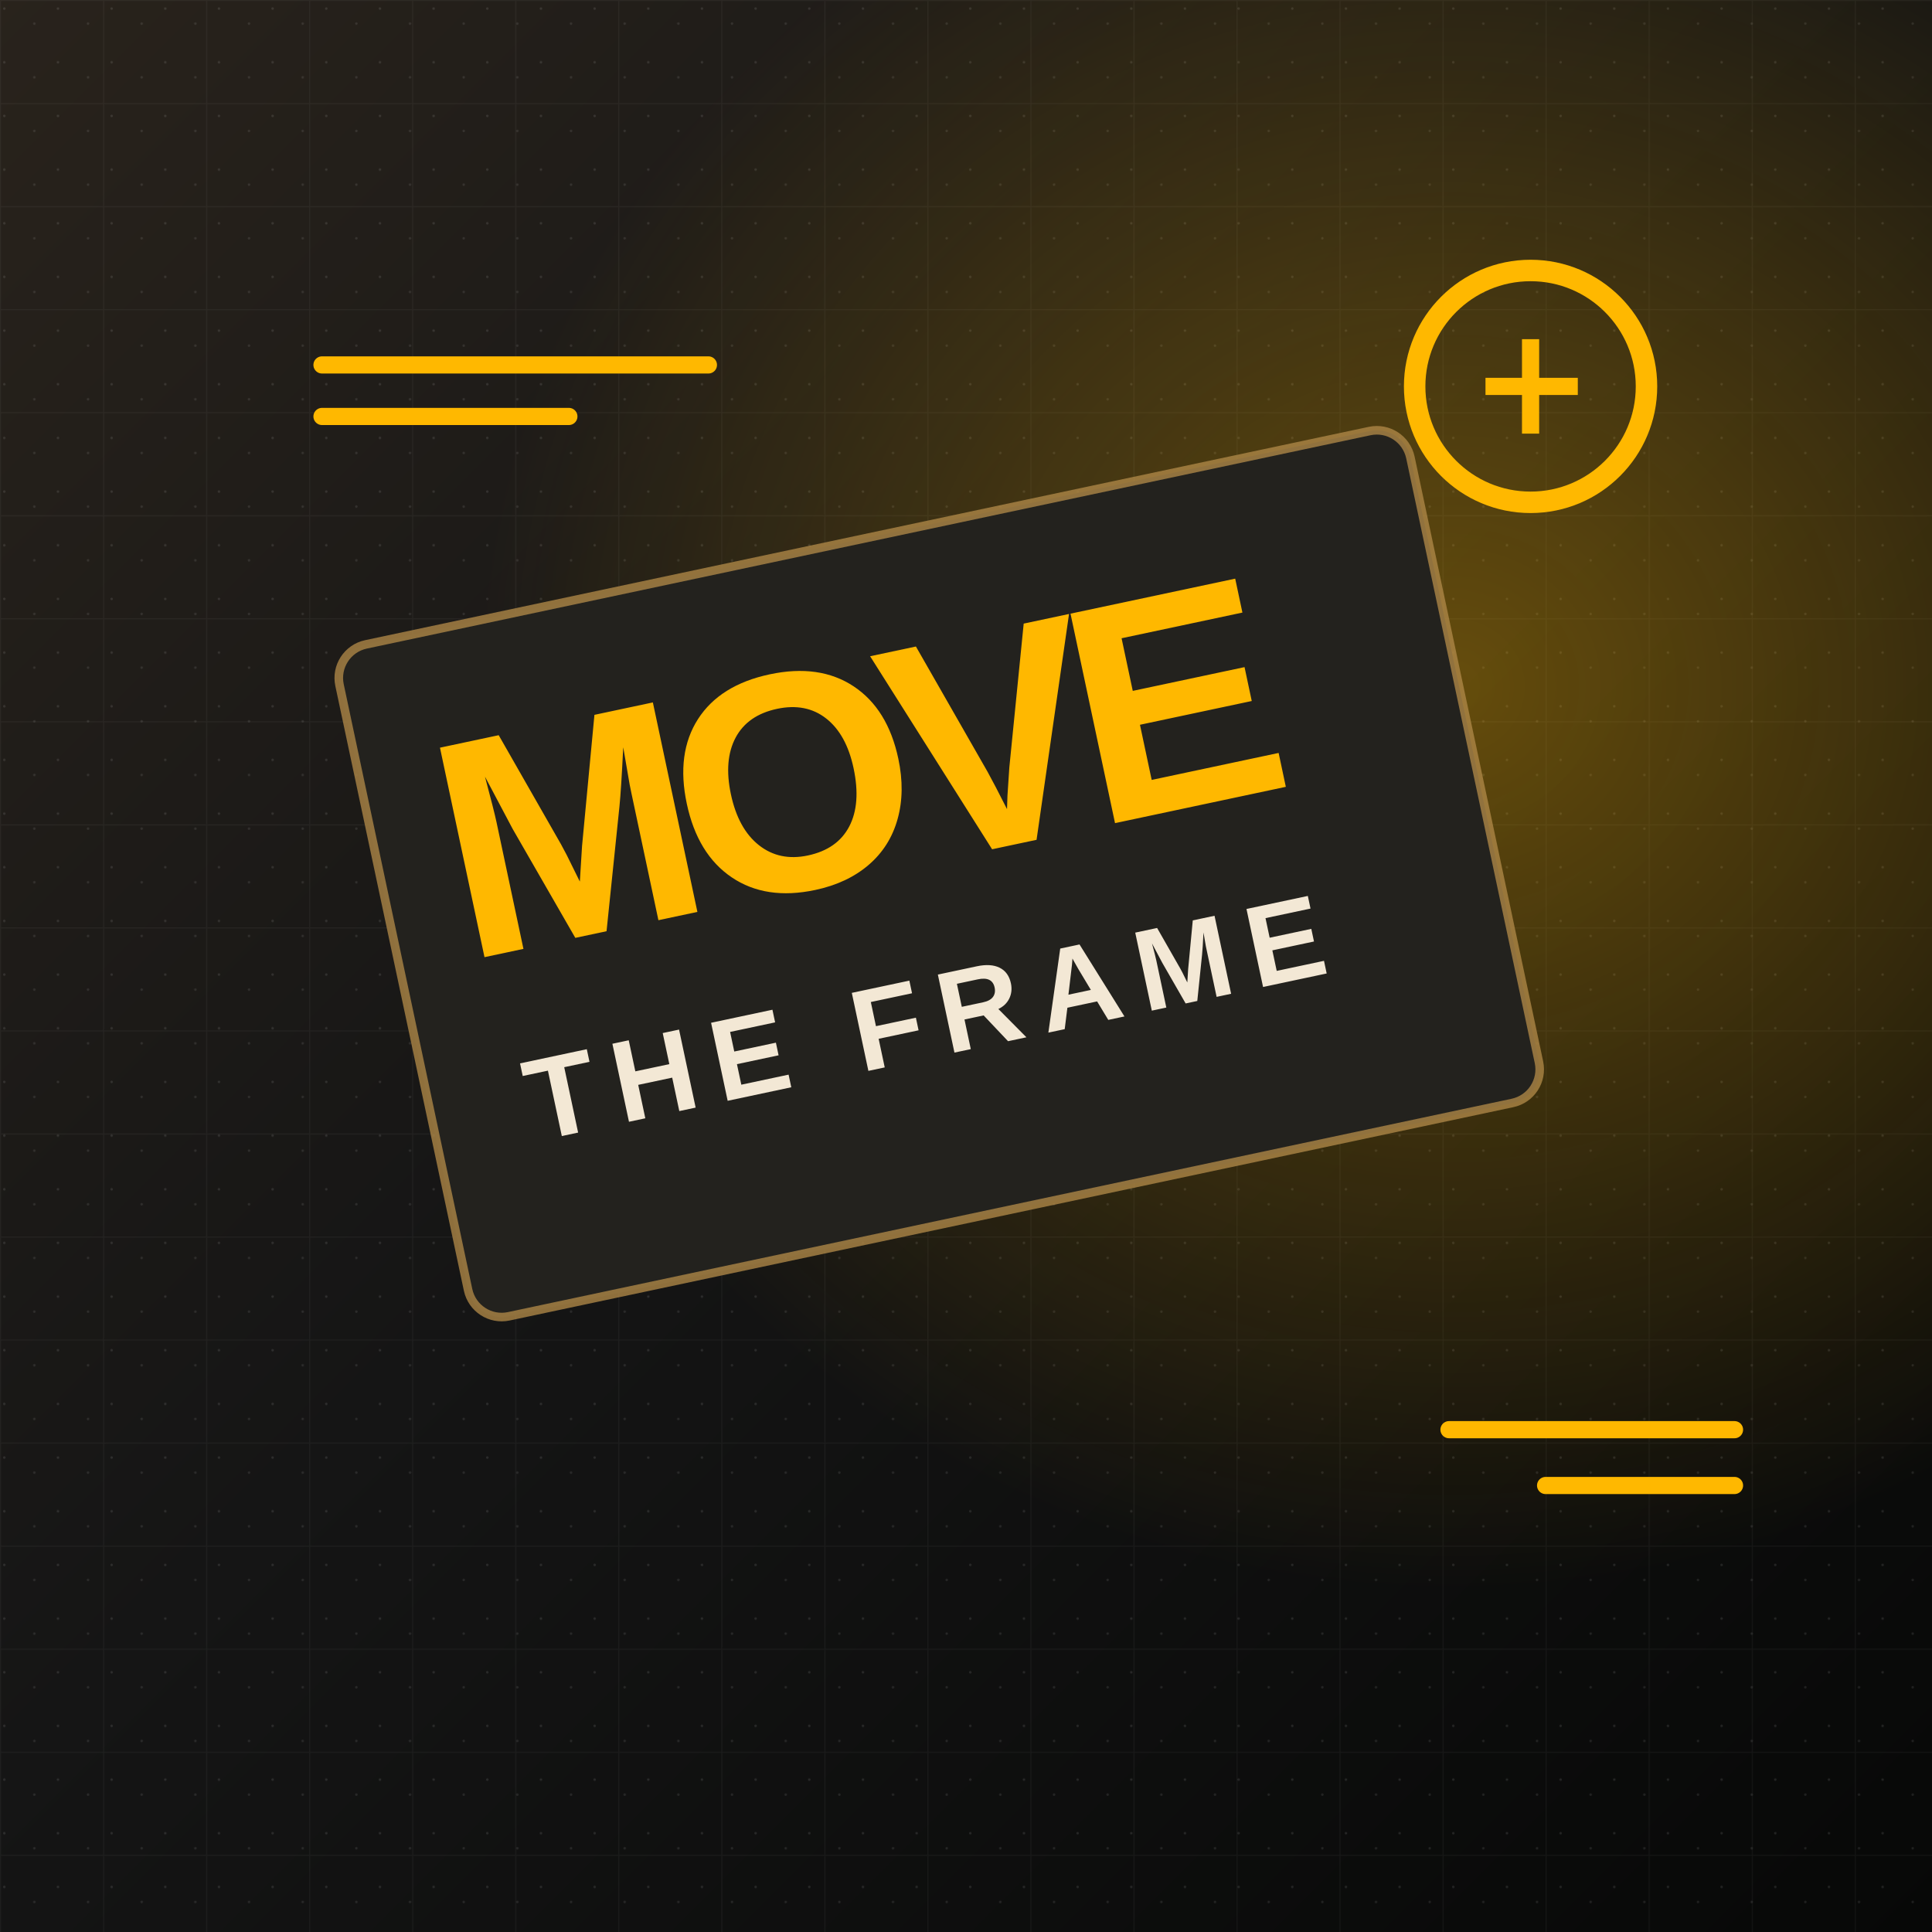
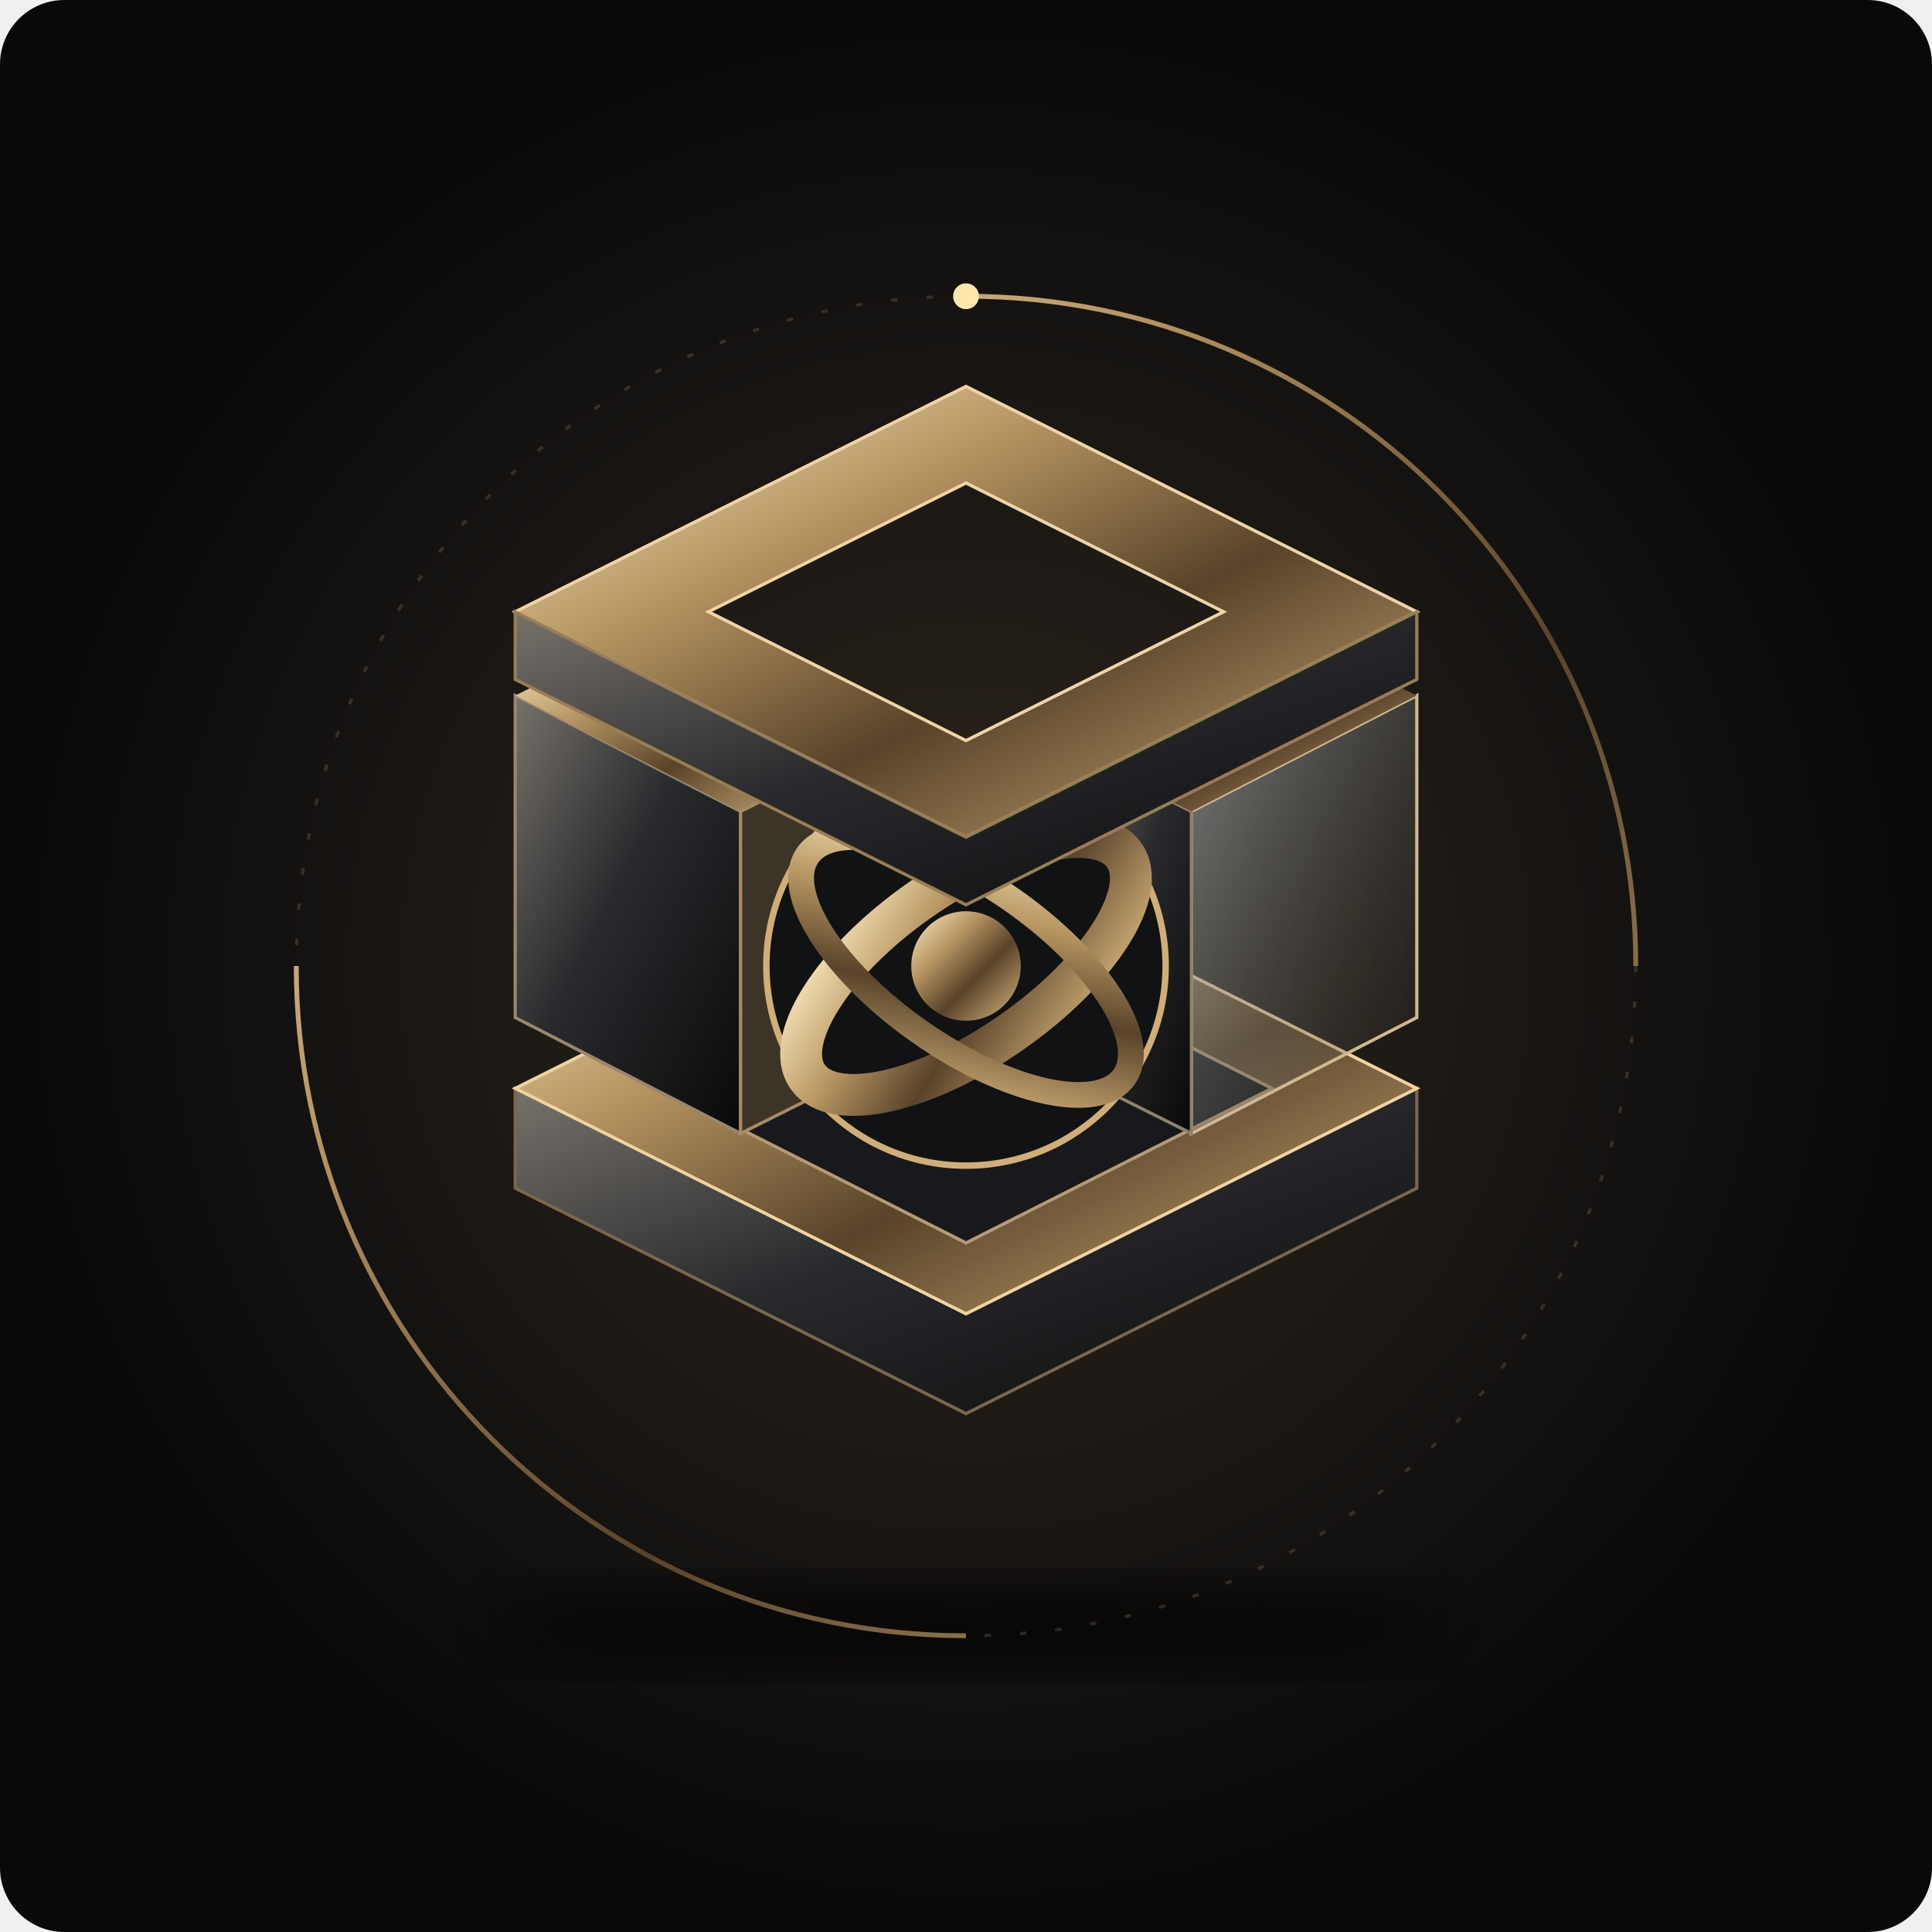
- <svg xmlns="http://www.w3.org/2000/svg" width="900" height="900" viewBox="0 0 900 900" role="img" aria-hidden="true">
+ <svg xmlns="http://www.w3.org/2000/svg" viewBox="0 0 600 600">
  <defs>
-     <linearGradient id="bg" x1="0" y1="0" x2="1" y2="1">
-       <stop stop-color="#29231c" />
-       <stop offset=".46" stop-color="#151515" />
-       <stop offset="1" stop-color="#070807" />
+     <radialGradient id="bg">
+       <stop stop-color="#30271e" />
+       <stop offset="1" stop-color="#08090b" />
+     </radialGradient>
+     <linearGradient id="gold" x2="1" y2="1">
+       <stop stop-color="#fff0c5" />
+       <stop offset=".32" stop-color="#b79561" />
+       <stop offset=".6" stop-color="#59432a" />
+       <stop offset="1" stop-color="#d9b77d" />
    </linearGradient>
-     <radialGradient id="glow">
-       <stop stop-color="#FFB800" stop-opacity=".35" />
-       <stop offset="1" stop-color="#FFB800" stop-opacity="0" />
-     </radialGradient>
-     <linearGradient id="metal" x1="0" y1="0" x2="1" y2="1">
-       <stop stop-color="#424344" />
-       <stop offset=".43" stop-color="#212224" />
-       <stop offset="1" stop-color="#0c0d0f" />
+     <linearGradient id="dark" x2="1" y2="1">
+       <stop stop-color="#77716a" />
+       <stop offset=".45" stop-color="#282a2d" />
+       <stop offset="1" stop-color="#08090a" />
    </linearGradient>
-     <pattern id="grid" width="48" height="48" patternUnits="userSpaceOnUse">
-       <path d="M48 0H0V48" fill="none" stroke="#ffffff" stroke-opacity=".045" />
-     </pattern>
-     <pattern id="grain" width="25" height="25" patternUnits="userSpaceOnUse">
-       <circle cx="2" cy="4" r=".6" fill="#fff" opacity=".1" />
-       <circle cx="16" cy="11" r=".6" fill="#fff" opacity=".09" />
-     </pattern>
+     <linearGradient id="glass" x2="1" y2="1">
+       <stop stop-color="#a8b2b3" stop-opacity=".65" />
+       <stop offset="1" stop-color="#342c23" stop-opacity=".15" />
+     </linearGradient>
+     <filter id="blur">
+       <feGaussianBlur stdDeviation="12" />
+     </filter>
  </defs>
-   <rect width="900" height="900" fill="url(#bg)" />
-   <rect width="900" height="900" fill="url(#grid)" />
-   <rect width="900" height="900" fill="url(#grain)" />
-   <ellipse cx="675" cy="320" rx="450" ry="420" fill="url(#glow)" />
-   <g transform="rotate(-12 465 440)">
-     <rect x="190" y="242" width="510" height="320" rx="16" fill="#23221e" stroke="#ad8646" stroke-opacity=".8" stroke-width="4" />
-     <text x="220" y="396" font-family="Arial,sans-serif" font-weight="900" font-size="145" letter-spacing="-10" fill="#ffb800">MOVE</text>
-     <text x="235" y="485" font-family="Arial,sans-serif" font-weight="bold" font-size="54" letter-spacing="8" fill="#f3e8d5">THE FRAME</text>
+   <style>@media(prefers-reduced-motion:reduce){*{animation:none!important}} .assembly{transform-origin:300px 300px;animation:tilt 8s ease-in-out infinite}.top{animation:top 8s ease-in-out infinite}.bottom{animation:bottom 8s ease-in-out infinite}.left{animation:left 8s ease-in-out infinite}.right{animation:right 8s ease-in-out infinite}.ring{transform-origin:300px 300px;animation:spin 16s linear infinite}.core{transform-origin:300px 300px;animation:core 8s ease-in-out infinite}@keyframes tilt{0%,100%{transform:rotate(-8deg)}50%{transform:rotate(8deg)}}@keyframes top{50%{transform:translateY(-66px)}}@keyframes bottom{50%{transform:translateY(66px)}}@keyframes left{50%{transform:translate(-62px,12px)}}@keyframes right{50%{transform:translate(62px,-12px)}}@keyframes spin{to{transform:rotate(360deg)}}@keyframes core{50%{transform:rotate(90deg) scale(.8)}}</style>
+   <rect width="600" height="600" rx="20" fill="url(#bg)" />
+   <ellipse cx="300" cy="505" rx="150" ry="15" fill="#000" opacity=".7" filter="url(#blur)" />
+   <g class="ring" fill="none">
+     <circle cx="300" cy="300" r="208" stroke="#a68a61" stroke-opacity=".25" stroke-dasharray="2 9" />
+     <path d="M300 92A208 208 0 0 1 508 300M300 508A208 208 0 0 1 92 300" stroke="url(#gold)" stroke-width="1.5" />
+     <circle cx="300" cy="92" r="4" fill="#ffe6ac" />
  </g>
-   <path d="M150 170H330M150 194H265M675 666H808M720 692H808" stroke="#ffb800" stroke-width="8" stroke-linecap="round" />
-   <circle cx="713" cy="180" r="54" fill="none" stroke="#ffb800" stroke-width="10" />
-   <path d="M692 180H735M713 158V202" stroke="#ffb800" stroke-width="8" />
+   <g class="assembly">
+     <g class="bottom">
+       <path d="M160 338L300 408L440 338V369L300 439L160 369Z" fill="url(#dark)" stroke="#79674e" />
+       <path d="M160 338L300 268L440 338L300 408Z" fill="url(#gold)" stroke="#f0d49f" />
+       <path d="M205 338L300 290L395 338L300 386Z" fill="#17191c" stroke="#b49b73" />
+     </g>
+     <g class="left">
+       <path d="M160 216L230 252V352L160 316Z" fill="url(#dark)" stroke="#99876c" />
+       <path d="M160 216L196 198L266 234L230 252Z" fill="url(#gold)" />
+       <path d="M230 252L266 234V334L230 352Z" fill="#3d3428" stroke="#a88b61" />
+     </g>
+     <g class="right">
+       <path d="M370 252L440 216V316L370 352Z" fill="url(#glass)" stroke="#d0b990" />
+       <path d="M334 234L370 252V352L334 334Z" fill="url(#dark)" stroke="#8f826b" />
+       <path d="M334 234L404 198L440 216L370 252Z" fill="url(#gold)" />
+     </g>
+     <g class="core">
+       <circle cx="300" cy="300" r="62" fill="#101214" stroke="#d1ae77" stroke-width="2" />
+       <ellipse cx="300" cy="300" rx="60" ry="25" transform="rotate(-35 300 300)" fill="none" stroke="url(#gold)" stroke-width="13" />
+       <ellipse cx="300" cy="300" rx="60" ry="25" transform="rotate(35 300 300)" fill="none" stroke="url(#gold)" stroke-width="8" />
+       <circle cx="300" cy="300" r="17" fill="url(#gold)" />
+     </g>
+     <g class="top">
+       <path d="M160 190L300 120L440 190L300 260Z M220 190L300 150L380 190L300 230Z" fill-rule="evenodd" fill="url(#gold)" stroke="#eed5a6" />
+       <path d="M160 190L300 260L440 190V211L300 281L160 211Z" fill="url(#dark)" stroke="#987d55" />
+     </g>
+   </g>
</svg>
